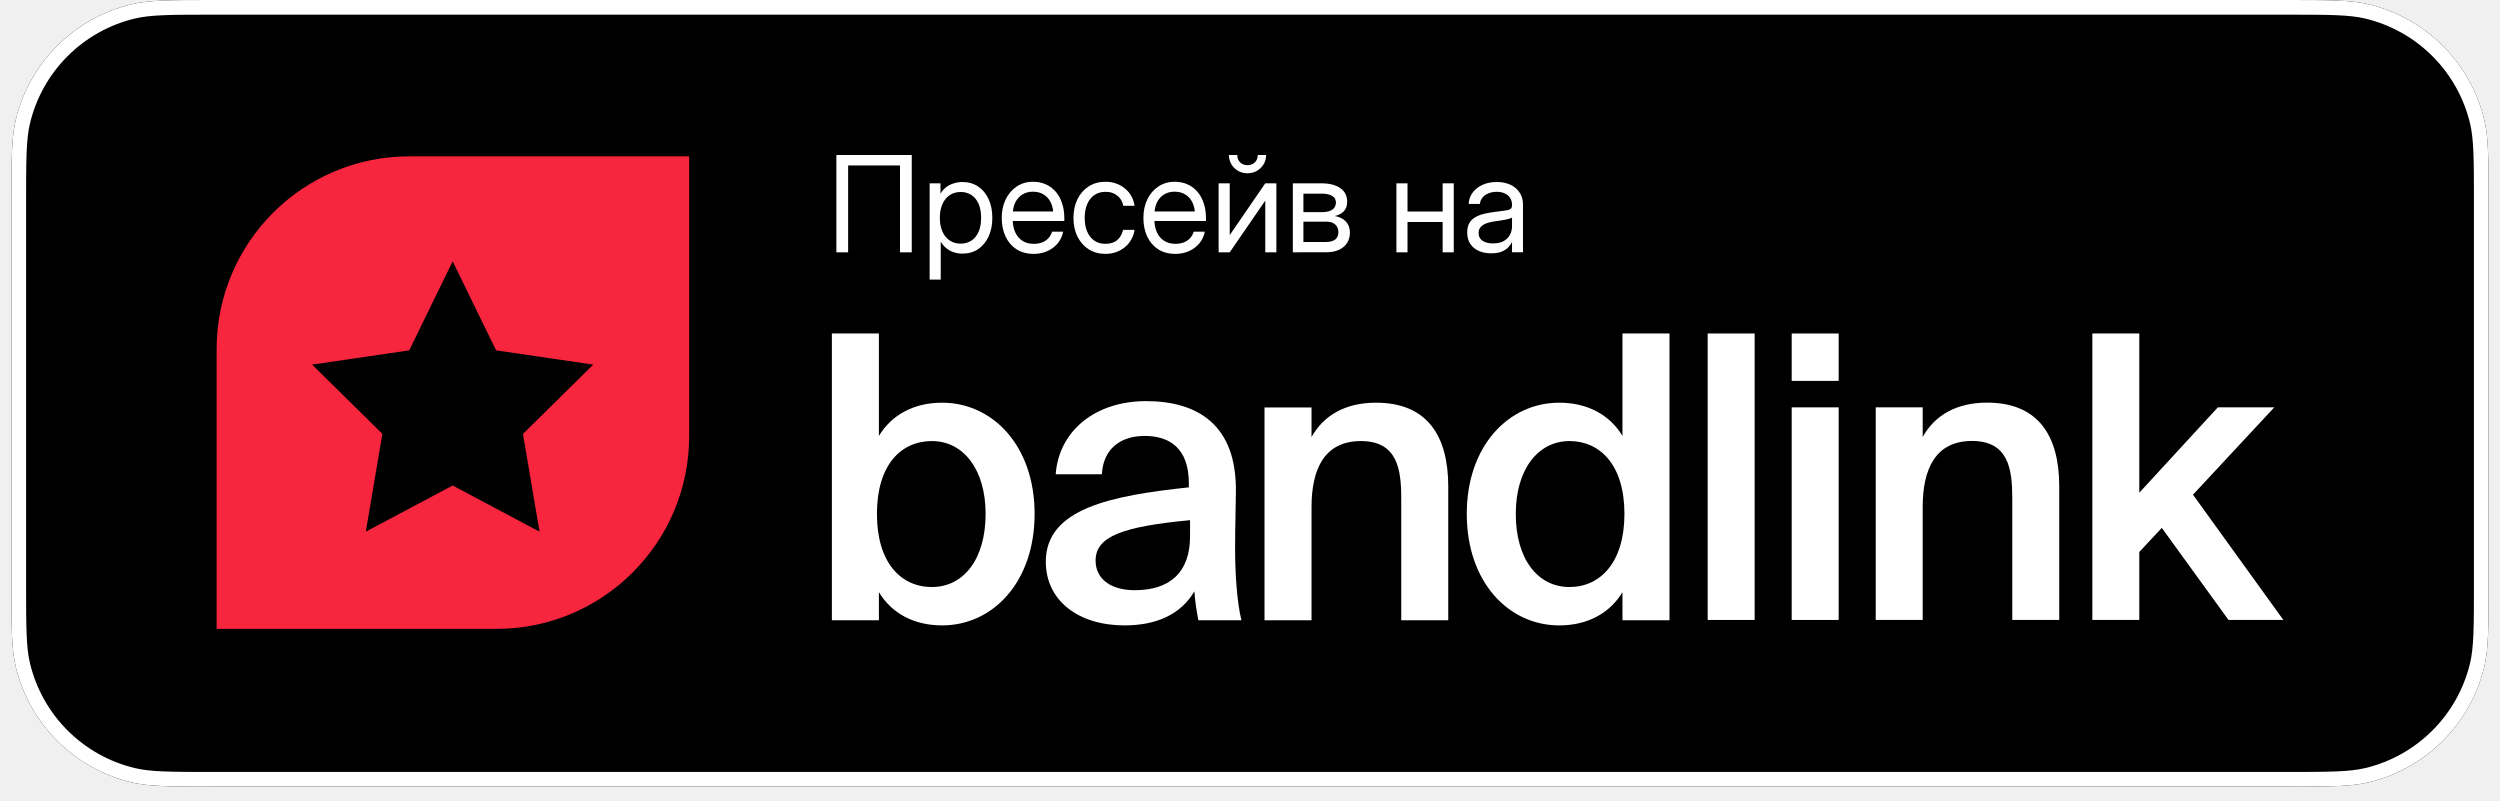
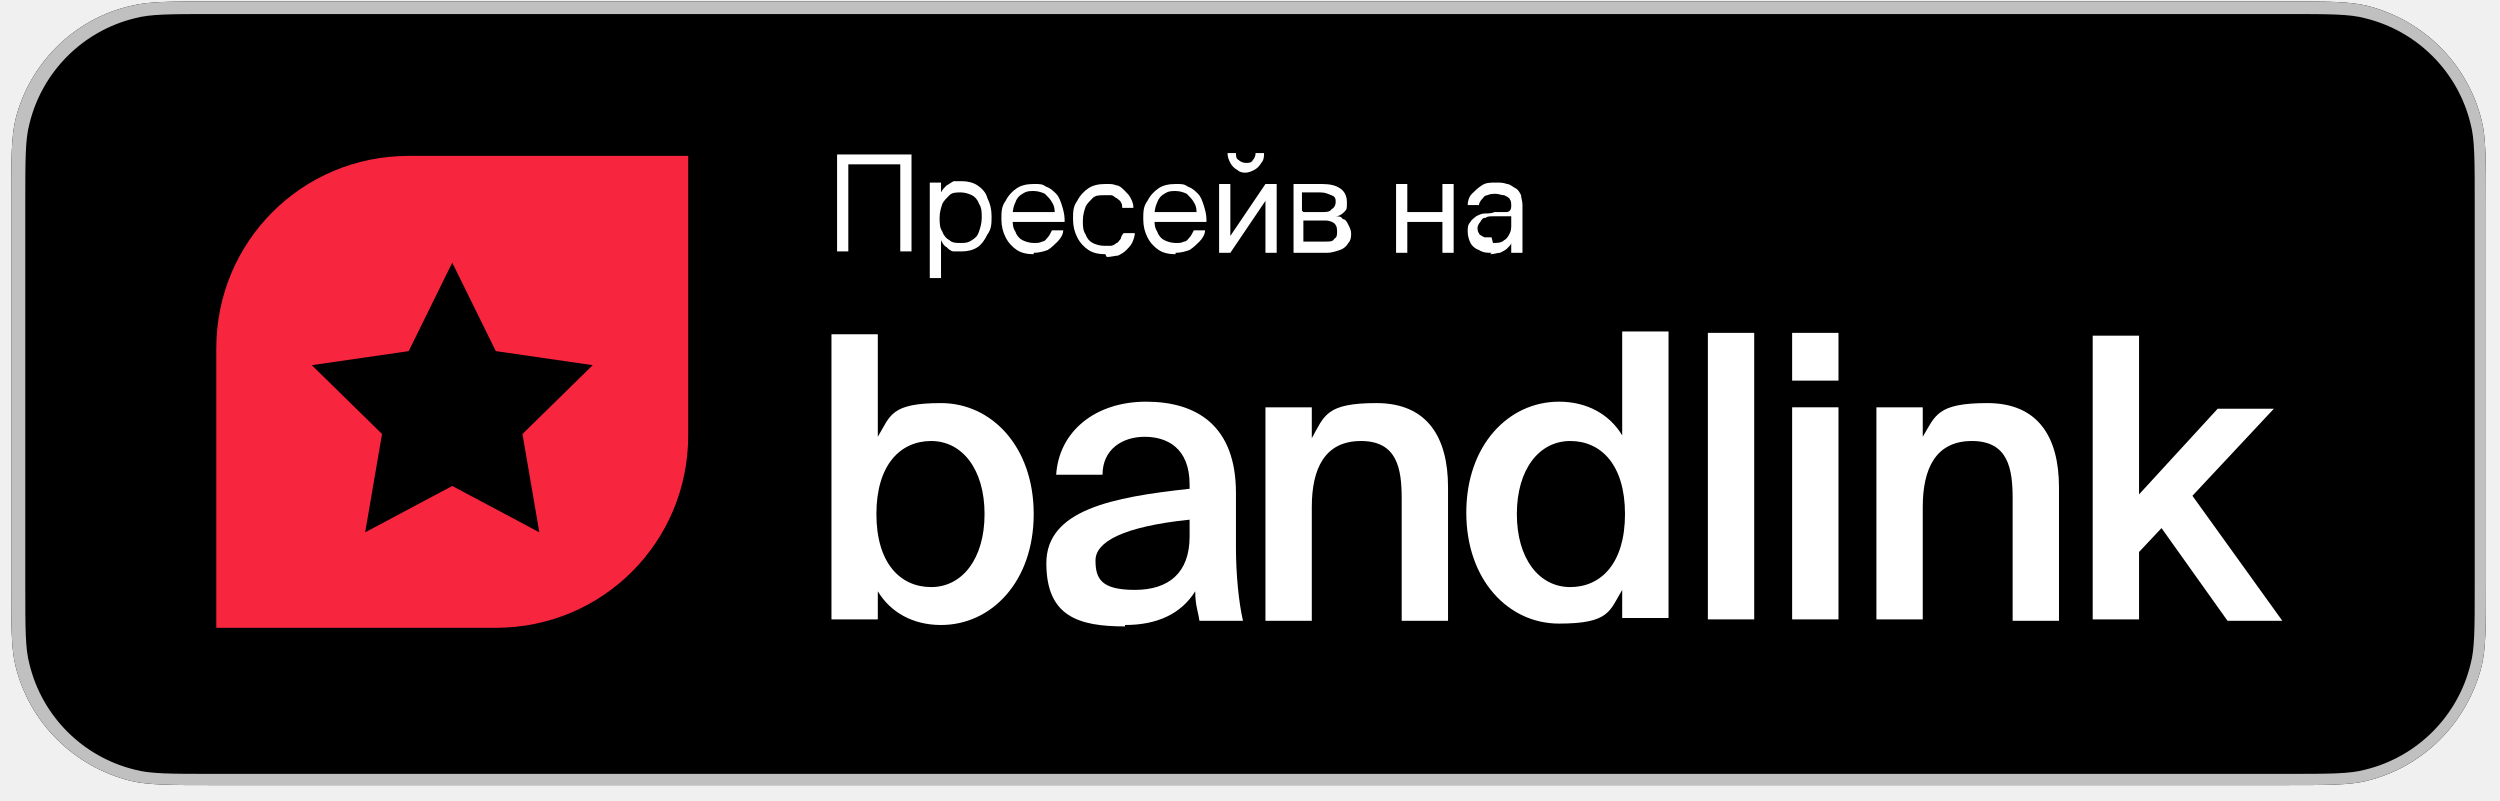
- <svg xmlns="http://www.w3.org/2000/svg" version="1.0" xml:space="preserve" width="178" height="57" viewBox="0 0 178 57" fill="none" id="svg19">
-   <defs id="defs19" />
-   <path fill-rule="evenodd" clip-rule="evenodd" d="M 1.122,8.533 C 0.814,9.814 0.814,11.367 0.814,14.472 v 27.065 c 0,3.105 0,4.657 0.308,5.938 0.977,4.07 4.155,7.248 8.226,8.226 1.281,0.308 2.834,0.308 5.938,0.308 H 162.716 c 3.104,0 4.657,0 5.938,-0.308 4.07,-0.977 7.248,-4.155 8.226,-8.226 0.307,-1.281 0.307,-2.833 0.307,-5.938 V 14.472 c 0,-3.105 0,-4.657 -0.307,-5.938 -0.978,-4.07 -4.156,-7.248 -8.226,-8.226 C 167.373,0 165.82,0 162.716,0 H 15.286 C 12.181,0 10.628,0 9.347,0.308 5.277,1.285 2.099,4.463 1.122,8.533 Z" fill="currentColor" id="path1-3" style="fill:#000000;fill-opacity:1" />
-   <path fill-rule="evenodd" clip-rule="evenodd" d="M162.716 1.044H15.286C12.121 1.044 10.722 1.051 9.591 1.322C5.903 2.208 3.022 5.088 2.137 8.777C1.865 9.908 1.858 11.307 1.858 14.472V41.536C1.858 44.701 1.865 46.1 2.137 47.231C3.022 50.92 5.903 53.8 9.591 54.685C10.722 54.957 12.121 54.964 15.286 54.964H162.716C165.881 54.964 167.279 54.957 168.41 54.685C172.099 53.8 174.979 50.92 175.865 47.231C176.136 46.1 176.144 44.701 176.144 41.536V14.472C176.144 11.307 176.136 9.908 175.865 8.777C174.979 5.088 172.099 2.208 168.41 1.322C167.279 1.051 165.881 1.044 162.716 1.044ZM1.122 8.533C0.814 9.814 0.814 11.367 0.814 14.472V41.536C0.814 44.641 0.814 46.193 1.122 47.475C2.099 51.545 5.277 54.723 9.348 55.7C10.629 56.008 12.181 56.008 15.286 56.008H162.716C165.82 56.008 167.373 56.008 168.654 55.7C172.724 54.723 175.902 51.545 176.88 47.475C177.187 46.193 177.187 44.641 177.187 41.536V14.472C177.187 11.367 177.187 9.814 176.88 8.533C175.902 4.463 172.724 1.285 168.654 0.308C167.373 0 165.82 0 162.716 0H15.286C12.181 0 10.629 0 9.348 0.308C5.277 1.285 2.099 4.463 1.122 8.533Z" fill="currentColor" id="path1" style="fill:#ffffff;fill-opacity:1" />
-   <path fill-rule="evenodd" clip-rule="evenodd" d="M29.143 11.132C21.566 11.132 15.424 17.274 15.424 24.85V44.775H35.349C42.926 44.775 49.068 38.633 49.068 31.056V11.132H29.143ZM27.226 30.892L26.044 37.856L32.23 34.568L38.416 37.856L37.235 30.892L42.239 25.96L35.323 24.945L32.23 18.609L29.137 24.945L22.221 25.96L27.226 30.892Z" fill="currentColor" id="path2" style="fill:#f8253e;fill-opacity:1" />
-   <path d="M124.93 23.744H121.586V44.14H124.93V23.744Z" fill="currentColor" id="path3" style="fill:#ffffff;fill-opacity:1" />
-   <path d="M127.569 23.744V27.119H130.913V23.744H127.569ZM127.569 29.004V44.14H130.913V29.004H127.569Z" fill="currentColor" id="path4" style="fill:#ffffff;fill-opacity:1" />
-   <path d="M136.896 29.004H133.552V44.14H136.896V36.094C136.896 33.365 137.823 31.396 140.408 31.396C142.993 31.396 143.274 33.393 143.274 35.447V44.14H146.618V34.631C146.618 31.03 145.129 28.667 141.476 28.667C139.34 28.667 137.767 29.539 136.896 31.114V29.004Z" fill="currentColor" id="path5" style="fill:#ffffff;fill-opacity:1" />
-   <path d="M148.975 23.744V44.14H152.318V39.301L153.92 37.585L158.669 44.14H162.574L156.14 35.222L161.928 29.004H157.91L152.318 35.081V23.744H148.975Z" fill="currentColor" id="path6" style="fill:#ffffff;fill-opacity:1" />
-   <path d="M62.438 36.586C62.438 33.094 64.154 31.404 66.349 31.404C68.6 31.404 70.175 33.432 70.175 36.586C70.175 39.825 68.6 41.796 66.349 41.796C64.154 41.796 62.438 40.078 62.438 36.586ZM59.23 23.744V44.162H62.578V42.162C63.479 43.655 65.054 44.528 67.08 44.528C70.681 44.528 73.664 41.458 73.664 36.586C73.664 31.742 70.681 28.672 67.08 28.672C65.054 28.672 63.479 29.545 62.578 31.038V23.744H59.23Z" fill="currentColor" id="path7" style="fill:#ffffff;fill-opacity:1" />
-   <path d="M84.731 38.191C84.731 40.782 83.267 42.022 80.792 42.022C79.103 42.022 78.006 41.233 78.006 39.909C78.006 38.191 79.948 37.487 84.731 37.037V38.191ZM80.06 44.528C82.311 44.528 84.055 43.768 85.04 42.106C85.124 43.148 85.209 43.514 85.321 44.162H88.388C88.079 42.895 87.938 40.895 87.938 38.98C87.938 37.6 87.994 35.797 87.994 35.065C88.079 30.221 85.237 28.56 81.608 28.56C77.95 28.56 75.39 30.7 75.165 33.77H78.456C78.541 31.939 79.807 31.038 81.495 31.038C83.183 31.038 84.646 31.826 84.646 34.417V34.699C79.132 35.291 74.461 36.192 74.461 39.994C74.461 42.754 76.768 44.528 80.06 44.528Z" fill="currentColor" id="path8" style="fill:#ffffff;fill-opacity:1" />
-   <path d="M93.381 29.01H90.033V44.162H93.381V36.107C93.381 33.376 94.309 31.404 96.898 31.404C99.486 31.404 99.768 33.404 99.768 35.459V44.162H103.116V34.643C103.116 31.038 101.625 28.672 97.967 28.672C95.829 28.672 94.253 29.545 93.381 31.122V29.01Z" fill="currentColor" id="path9" style="fill:#ffffff;fill-opacity:1" />
-   <path d="M115.52 31.038C114.619 29.545 113.044 28.672 111.018 28.672C107.417 28.672 104.434 31.742 104.434 36.586C104.434 41.458 107.417 44.528 111.018 44.528C113.044 44.528 114.619 43.655 115.52 42.162V44.162H118.868V23.744H115.52V31.038ZM115.66 36.586C115.66 40.078 113.916 41.796 111.749 41.796C109.499 41.796 107.923 39.825 107.923 36.586C107.923 33.432 109.499 31.404 111.749 31.404C113.916 31.404 115.66 33.094 115.66 36.586Z" fill="currentColor" id="path10" style="fill:#ffffff;fill-opacity:1" />
-   <path style="font-size:9.524px;font-family:Inter;-inkscape-font-specification:Inter;fill:#ffffff;stroke-width:0.794" d="m 64.916,11.035 v 6.929 h -0.837 v -6.185 h -3.692 v 6.185 h -0.837 v -6.929 z m 1.274,8.873 v -6.854 h 0.772 v 0.725 h 0.009 q 0.158,-0.274 0.4,-0.456 0.242,-0.181 0.539,-0.27 0.298,-0.093 0.614,-0.093 0.642,0 1.121,0.321 0.479,0.321 0.744,0.898 0.265,0.572 0.265,1.33 0,0.753 -0.265,1.33 -0.265,0.572 -0.744,0.898 -0.479,0.321 -1.121,0.321 -0.316,0 -0.6,-0.093 -0.284,-0.088 -0.521,-0.274 -0.237,-0.186 -0.414,-0.47 h -0.009 v 2.688 z m 2.214,-2.562 q 0.428,0 0.753,-0.209 0.326,-0.209 0.512,-0.618 0.186,-0.409 0.186,-1.009 0,-0.605 -0.186,-1.014 -0.186,-0.409 -0.512,-0.618 -0.326,-0.209 -0.753,-0.209 -0.456,0 -0.791,0.228 -0.335,0.228 -0.516,0.642 -0.181,0.414 -0.181,0.972 0,0.553 0.181,0.967 0.181,0.414 0.516,0.642 0.335,0.228 0.791,0.228 z m 5.199,0.73 q -0.721,0 -1.232,-0.33 -0.507,-0.33 -0.777,-0.907 -0.27,-0.581 -0.27,-1.321 0,-0.749 0.284,-1.33 0.284,-0.581 0.786,-0.911 0.502,-0.335 1.153,-0.335 0.512,0 0.921,0.186 0.414,0.186 0.707,0.53 0.293,0.344 0.446,0.818 0.158,0.47 0.158,1.042 v 0.219 h -4.036 v -0.679 h 3.595 l -0.339,0.237 q 0,-0.502 -0.181,-0.87 -0.177,-0.372 -0.502,-0.572 -0.326,-0.205 -0.767,-0.205 -0.437,0 -0.763,0.205 -0.321,0.2 -0.502,0.572 -0.177,0.367 -0.177,0.87 v 0.335 q 0,0.507 0.172,0.898 0.177,0.391 0.512,0.614 0.335,0.219 0.814,0.219 0.349,0 0.614,-0.107 0.265,-0.112 0.437,-0.307 0.177,-0.195 0.251,-0.451 h 0.791 q -0.093,0.47 -0.386,0.828 -0.293,0.353 -0.735,0.553 -0.437,0.2 -0.972,0.2 z m 5.106,0 q -0.679,0 -1.195,-0.326 -0.512,-0.33 -0.8,-0.907 -0.284,-0.577 -0.284,-1.325 0,-0.753 0.284,-1.335 0.288,-0.581 0.8,-0.911 0.516,-0.33 1.195,-0.33 0.419,0 0.772,0.13 0.358,0.126 0.628,0.358 0.274,0.228 0.446,0.539 0.172,0.312 0.223,0.684 h -0.8 q -0.042,-0.219 -0.144,-0.4 -0.102,-0.181 -0.265,-0.312 -0.158,-0.135 -0.372,-0.209 -0.214,-0.074 -0.488,-0.074 -0.46,0 -0.795,0.233 -0.33,0.228 -0.507,0.646 -0.177,0.419 -0.177,0.981 0,0.558 0.177,0.972 0.177,0.414 0.507,0.642 0.33,0.228 0.795,0.228 0.274,0 0.484,-0.07 0.209,-0.07 0.358,-0.2 0.153,-0.135 0.256,-0.316 0.102,-0.186 0.158,-0.409 h 0.814 q -0.051,0.363 -0.223,0.674 -0.172,0.312 -0.446,0.544 -0.274,0.233 -0.632,0.363 -0.353,0.13 -0.767,0.13 z m 4.98,0 q -0.721,0 -1.232,-0.33 -0.507,-0.33 -0.777,-0.907 -0.27,-0.581 -0.27,-1.321 0,-0.749 0.284,-1.33 0.284,-0.581 0.786,-0.911 0.502,-0.335 1.153,-0.335 0.512,0 0.921,0.186 0.414,0.186 0.707,0.53 0.293,0.344 0.446,0.818 0.158,0.47 0.158,1.042 V 15.736 H 81.829 v -0.679 h 3.595 l -0.339,0.237 q 0,-0.502 -0.181,-0.87 -0.177,-0.372 -0.502,-0.572 -0.326,-0.205 -0.767,-0.205 -0.437,0 -0.763,0.205 -0.321,0.2 -0.502,0.572 -0.177,0.367 -0.177,0.87 v 0.335 q 0,0.507 0.172,0.898 0.177,0.391 0.512,0.614 0.335,0.219 0.814,0.219 0.349,0 0.614,-0.107 0.265,-0.112 0.437,-0.307 0.177,-0.195 0.251,-0.451 h 0.791 q -0.093,0.47 -0.386,0.828 -0.293,0.353 -0.735,0.553 -0.437,0.2 -0.972,0.2 z m 7.189,-0.112 h -0.791 v -3.66 h -0.014 l -2.516,3.66 h -0.791 v -4.911 h 0.791 v 3.664 h 0.014 l 2.516,-3.664 h 0.791 z m -2.055,-5.627 q -0.372,0 -0.674,-0.172 -0.298,-0.177 -0.474,-0.47 -0.177,-0.298 -0.177,-0.66 h 0.595 q 0,0.321 0.205,0.525 0.205,0.2 0.525,0.2 0.321,0 0.525,-0.2 0.205,-0.205 0.205,-0.525 h 0.595 q 0,0.363 -0.177,0.66 -0.177,0.293 -0.479,0.47 -0.298,0.172 -0.67,0.172 z m 3.227,5.627 v -4.911 h 2.046 q 0.837,0 1.33,0.339 0.493,0.339 0.493,0.967 0,0.437 -0.242,0.688 -0.242,0.246 -0.642,0.335 0.274,0.042 0.521,0.181 0.246,0.135 0.4,0.386 0.158,0.246 0.158,0.623 0,0.414 -0.205,0.73 -0.2,0.312 -0.581,0.488 -0.377,0.172 -0.907,0.172 z m 0.753,-0.735 h 1.618 q 0.423,0 0.646,-0.177 0.228,-0.181 0.228,-0.507 0,-0.367 -0.228,-0.563 -0.223,-0.2 -0.646,-0.2 h -1.618 z m 0,-2.125 h 1.33 q 0.474,0 0.73,-0.177 0.256,-0.181 0.256,-0.512 0,-0.302 -0.265,-0.465 -0.265,-0.163 -0.758,-0.163 h -1.293 z m 10.091,-0.042 v 0.744 h -2.865 v -0.744 z m -2.679,-2.009 v 4.911 h -0.791 v -4.911 z m 3.292,0 v 4.911 h -0.791 v -4.911 z m 2.669,4.985 q -0.488,0 -0.874,-0.167 -0.386,-0.167 -0.614,-0.498 -0.223,-0.335 -0.223,-0.823 0,-0.423 0.163,-0.688 0.167,-0.265 0.442,-0.414 0.279,-0.153 0.628,-0.233 0.353,-0.079 0.721,-0.126 0.47,-0.065 0.739,-0.098 0.27,-0.033 0.381,-0.107 0.116,-0.074 0.116,-0.26 v -0.046 q 0,-0.27 -0.13,-0.474 -0.126,-0.209 -0.372,-0.326 -0.242,-0.121 -0.586,-0.121 -0.339,0 -0.605,0.116 -0.26,0.112 -0.419,0.307 -0.153,0.195 -0.172,0.442 h -0.804 q 0.023,-0.451 0.279,-0.8 0.256,-0.353 0.698,-0.558 0.442,-0.205 1.023,-0.205 0.428,0 0.772,0.116 0.349,0.116 0.591,0.33 0.246,0.214 0.377,0.512 0.13,0.298 0.13,0.66 v 3.385 h -0.781 v -0.698 h -0.019 q -0.088,0.177 -0.26,0.358 -0.172,0.177 -0.465,0.298 -0.288,0.116 -0.735,0.116 z m 0.112,-0.707 q 0.484,0 0.786,-0.172 0.302,-0.177 0.442,-0.456 0.14,-0.279 0.14,-0.6 v -0.614 q -0.046,0.042 -0.172,0.079 -0.121,0.037 -0.302,0.074 -0.177,0.033 -0.386,0.065 -0.205,0.033 -0.414,0.06 -0.284,0.037 -0.539,0.13 -0.251,0.088 -0.409,0.256 -0.158,0.163 -0.158,0.442 0,0.228 0.121,0.395 0.126,0.163 0.353,0.251 0.228,0.088 0.539,0.088 z" id="text1" aria-label="Пресейв на" />
-   <text xml:space="preserve" style="font-style:normal;font-variant:normal;font-weight:500;font-stretch:normal;font-size:9.524px;font-family:Inter;-inkscape-font-specification:'Inter Medium';fill:#ffffff;fill-opacity:1;stroke:#000000;stroke-width:0.794" x="60.368" y="-20.062" id="text1-4">
-     <tspan id="tspan1-3" x="60.368" y="-20.062" style="font-style:normal;font-variant:normal;font-weight:500;font-stretch:normal;font-family:Inter;-inkscape-font-specification:'Inter Medium';fill:#ffffff;fill-opacity:1;stroke:none;stroke-width:0.794">Пресейв на</tspan>
-   </text>
+ <svg xmlns="http://www.w3.org/2000/svg" version="1.1" viewBox="0 0 178 57">
+   <defs>
+     <style>
+       .cls-1, .cls-2 {
+         isolation: isolate;
+       }
+ 
+       .cls-3 {
+         fill: #f8253e;
+       }
+ 
+       .cls-3, .cls-4, .cls-5 {
+         fill-rule: evenodd;
+       }
+ 
+       .cls-3, .cls-4, .cls-5, .cls-6 {
+         stroke-width: 0px;
+       }
+ 
+       .cls-2 {
+         font-family: ArialMT, Arial;
+         font-size: 9.5px;
+       }
+ 
+       .cls-2, .cls-6 {
+         fill: #fff;
+       }
+ 
+       .cls-4 {
+         fill: #000;
+       }
+ 
+       .cls-5 {
+         fill: silver;
+       }
+     </style>
+   </defs>
+   <g id="svg19">
+     <path id="path1-3" class="cls-4" d="M1.1,8.5c-.3,1.3-.3,2.8-.3,5.9v27.1c0,3.1,0,4.7.3,5.9,1,4.1,4.2,7.2,8.2,8.2,1.3.3,2.8.3,5.9.3h147.4c3.1,0,4.7,0,5.9-.3,4.1-1,7.2-4.2,8.2-8.2.3-1.3.3-2.8.3-5.9V14.5c0-3.1,0-4.7-.3-5.9-1-4.1-4.2-7.2-8.2-8.2-1.3-.3-2.8-.3-5.9-.3H15.3c-3.1,0-4.7,0-5.9.3C5.3,1.3,2.1,4.5,1.1,8.5Z" />
+     <path id="path1" class="cls-5" d="M162.7,1H15.3c-3.2,0-4.6,0-5.7.3-3.7.9-6.6,3.8-7.5,7.5-.3,1.1-.3,2.5-.3,5.7v27.1c0,3.2,0,4.6.3,5.7.9,3.7,3.8,6.6,7.5,7.5,1.1.3,2.5.3,5.7.3h147.4c3.2,0,4.6,0,5.7-.3,3.7-.9,6.6-3.8,7.5-7.5.3-1.1.3-2.5.3-5.7V14.5c0-3.2,0-4.6-.3-5.7-.9-3.7-3.8-6.6-7.5-7.5-1.1-.3-2.5-.3-5.7-.3ZM1.1,8.5c-.3,1.3-.3,2.8-.3,5.9v27.1c0,3.1,0,4.7.3,5.9,1,4.1,4.2,7.2,8.2,8.2,1.3.3,2.8.3,5.9.3h147.4c3.1,0,4.7,0,5.9-.3,4.1-1,7.2-4.2,8.2-8.2.3-1.3.3-2.8.3-5.9V14.5c0-3.1,0-4.7-.3-5.9-1-4.1-4.2-7.2-8.2-8.2-1.3-.3-2.8-.3-5.9-.3H15.3c-3.1,0-4.7,0-5.9.3C5.3,1.3,2.1,4.5,1.1,8.5Z" />
+     <path id="path2" class="cls-3" d="M29.1,11.1c-7.6,0-13.7,6.1-13.7,13.7v19.9h19.9c7.6,0,13.7-6.1,13.7-13.7V11.1h-19.9ZM27.2,30.9l-1.2,7,6.2-3.3,6.2,3.3-1.2-7,5-4.9-6.9-1-3.1-6.3-3.1,6.3-6.9,1,5,4.9Z" />
+     <path id="path3" class="cls-6" d="M124.9,23.7h-3.3v20.4h3.3v-20.4Z" />
+     <path id="path4" class="cls-6" d="M127.6,23.7v3.4h3.3v-3.4h-3.3ZM127.6,29v15.1h3.3v-15.1h-3.3Z" />
+     <path id="path5" class="cls-6" d="M136.9,29h-3.3v15.1h3.3v-8c0-2.7.9-4.7,3.5-4.7s2.9,2,2.9,4.1v8.7h3.3v-9.5c0-3.6-1.5-6-5.1-6s-3.7.9-4.6,2.4v-2.1Z" />
+     <path id="path6" class="cls-6" d="M149,23.7v20.4h3.3v-4.8l1.6-1.7,4.7,6.6h3.9l-6.4-8.9,5.8-6.2h-4l-5.6,6.1v-11.3h-3.3Z" />
+     <path id="path7" class="cls-6" d="M62.4,36.6c0-3.5,1.7-5.2,3.9-5.2s3.8,2,3.8,5.2-1.6,5.2-3.8,5.2-3.9-1.7-3.9-5.2ZM59.2,23.7v20.4h3.3v-2c.9,1.5,2.5,2.4,4.5,2.4,3.6,0,6.6-3.1,6.6-7.9s-3-7.9-6.6-7.9-3.6.9-4.5,2.4v-7.3h-3.3Z" />
+     <path id="path8" class="cls-6" d="M84.7,38.2c0,2.6-1.5,3.8-3.9,3.8s-2.8-.8-2.8-2.1,1.9-2.4,6.7-2.9v1.2ZM80.1,44.5c2.3,0,4-.8,5-2.4,0,1,.2,1.4.3,2.1h3.1c-.3-1.3-.5-3.3-.5-5.2s0-3.2,0-3.9c0-4.8-2.8-6.5-6.4-6.5s-6.2,2.1-6.4,5.2h3.3c0-1.8,1.4-2.7,3-2.7s3.2.8,3.2,3.4v.3c-5.5.6-10.2,1.5-10.2,5.3s2.3,4.5,5.6,4.5Z" />
+     <path id="path9" class="cls-6" d="M93.4,29h-3.3v15.2h3.3v-8.1c0-2.7.9-4.7,3.5-4.7s2.9,2,2.9,4.1v8.7h3.3v-9.5c0-3.6-1.5-6-5.1-6s-3.7.9-4.6,2.5v-2.1Z" />
+     <path id="path10" class="cls-6" d="M115.5,31c-.9-1.5-2.5-2.4-4.5-2.4-3.6,0-6.6,3.1-6.6,7.9s3,7.9,6.6,7.9,3.6-.9,4.5-2.4v2h3.3v-20.4h-3.3v7.3ZM115.7,36.6c0,3.5-1.7,5.2-3.9,5.2s-3.8-2-3.8-5.2,1.6-5.2,3.8-5.2,3.9,1.7,3.9,5.2Z" />
+     <path id="text1" class="cls-6" d="M64.9,11v6.9h-.8v-6.2h-3.7v6.2h-.8v-6.9h5.4ZM66.2,19.9v-6.9h.8v.7h0c.1-.2.2-.3.4-.5.2-.1.3-.2.5-.3.2,0,.4,0,.6,0,.4,0,.8.1,1.1.3.3.2.6.5.7.9.2.4.3.8.3,1.3s0,.9-.3,1.3c-.2.4-.4.7-.7.9-.3.2-.7.3-1.1.3s-.4,0-.6,0c-.2,0-.4-.2-.5-.3-.2-.1-.3-.3-.4-.5h0v2.7h-.8ZM68.4,17.3c.3,0,.5,0,.8-.2s.4-.3.5-.6.2-.6.2-1,0-.7-.2-1c-.1-.3-.3-.5-.5-.6s-.5-.2-.8-.2-.6,0-.8.2c-.2.2-.4.4-.5.6-.1.3-.2.6-.2,1s0,.7.2,1c.1.3.3.5.5.6.2.2.5.2.8.2ZM73.6,18.1c-.5,0-.9-.1-1.2-.3-.3-.2-.6-.5-.8-.9-.2-.4-.3-.8-.3-1.3s0-.9.3-1.3c.2-.4.5-.7.8-.9.3-.2.7-.3,1.2-.3s.6,0,.9.2c.3.1.5.3.7.5.2.2.3.5.4.8.1.3.2.7.2,1v.2h-4v-.7h3.6l-.3.2c0-.3,0-.6-.2-.9-.1-.2-.3-.4-.5-.6-.2-.1-.5-.2-.8-.2s-.5,0-.8.2c-.2.1-.4.3-.5.6-.1.2-.2.5-.2.9v.3c0,.3,0,.6.2.9.1.3.3.5.5.6.2.1.5.2.8.2s.4,0,.6-.1c.2,0,.3-.2.4-.3.1-.1.2-.3.3-.5h.8c0,.3-.2.6-.4.8-.2.2-.4.4-.7.6-.3.1-.6.2-1,.2ZM78.7,18.1c-.5,0-.9-.1-1.2-.3-.3-.2-.6-.5-.8-.9-.2-.4-.3-.8-.3-1.3s0-.9.3-1.3c.2-.4.5-.7.8-.9.3-.2.7-.3,1.2-.3s.5,0,.8.1c.2,0,.4.2.6.4.2.2.3.3.4.5s.2.4.2.7h-.8c0-.1,0-.3-.1-.4,0-.1-.2-.2-.3-.3-.1,0-.2-.2-.4-.2-.1,0-.3,0-.5,0-.3,0-.6,0-.8.2-.2.2-.4.4-.5.6-.1.3-.2.6-.2,1s0,.7.2,1c.1.3.3.5.5.6s.5.2.8.2.3,0,.5,0c.1,0,.3-.1.4-.2.1,0,.2-.2.3-.3,0-.1.1-.3.2-.4h.8c0,.2-.1.5-.2.7s-.3.4-.4.5c-.2.2-.4.3-.6.4-.2,0-.5.1-.8.1ZM83.7,18.1c-.5,0-.9-.1-1.2-.3-.3-.2-.6-.5-.8-.9-.2-.4-.3-.8-.3-1.3s0-.9.3-1.3c.2-.4.5-.7.8-.9.3-.2.7-.3,1.2-.3s.6,0,.9.2c.3.1.5.3.7.5.2.2.3.5.4.8.1.3.2.7.2,1v.2h-4v-.7h3.6l-.3.2c0-.3,0-.6-.2-.9-.1-.2-.3-.4-.5-.6-.2-.1-.5-.2-.8-.2s-.5,0-.8.2c-.2.1-.4.3-.5.6-.1.2-.2.5-.2.9v.3c0,.3,0,.6.2.9.1.3.3.5.5.6.2.1.5.2.8.2s.4,0,.6-.1c.2,0,.3-.2.4-.3.1-.1.2-.3.3-.5h.8c0,.3-.2.6-.4.8-.2.2-.4.4-.7.6-.3.1-.6.2-1,.2ZM90.9,18h-.8v-3.7h0l-2.5,3.7h-.8v-4.9h.8v3.7h0l2.5-3.7h.8v4.9ZM88.8,12.3c-.2,0-.5,0-.7-.2-.2-.1-.4-.3-.5-.5-.1-.2-.2-.4-.2-.7h.6c0,.2,0,.4.2.5.1.1.3.2.5.2.2,0,.4,0,.5-.2.1-.1.2-.3.2-.5h.6c0,.2,0,.5-.2.7-.1.2-.3.4-.5.5-.2.1-.4.2-.7.2ZM92.1,18v-4.9h2c.6,0,1,.1,1.3.3.3.2.5.5.5,1s0,.5-.2.7c-.2.2-.4.3-.6.3.2,0,.4,0,.5.2.2,0,.3.2.4.4.1.2.2.4.2.6s0,.5-.2.7c-.1.2-.3.4-.6.5-.3.1-.6.2-.9.2h-2.4ZM92.8,17.2h1.6c.3,0,.5,0,.6-.2.2-.1.2-.3.2-.5,0-.2,0-.4-.2-.6-.1-.1-.4-.2-.6-.2h-1.6v1.4ZM92.8,15.1h1.3c.3,0,.6,0,.7-.2.2-.1.3-.3.3-.5,0-.2,0-.4-.3-.5s-.4-.2-.8-.2h-1.3v1.3ZM102.9,15.1v.7h-2.9v-.7h2.9ZM100.2,13.1v4.9h-.8v-4.9h.8ZM103.5,13.1v4.9h-.8v-4.9h.8ZM106.2,18c-.3,0-.6,0-.9-.2-.3-.1-.5-.3-.6-.5-.1-.2-.2-.5-.2-.8s0-.5.2-.7c.1-.2.3-.3.4-.4.2-.1.4-.2.6-.2.2,0,.5,0,.7-.1.3,0,.6,0,.7,0,.2,0,.3,0,.4-.1,0,0,.1-.1.1-.3h0c0-.2,0-.4-.1-.5,0-.1-.2-.2-.4-.3-.2,0-.4-.1-.6-.1-.2,0-.4,0-.6.1-.2,0-.3.2-.4.3-.1.1-.2.3-.2.4h-.8c0-.3.1-.6.3-.8.2-.2.4-.4.7-.6s.6-.2,1-.2.5,0,.8.1c.2,0,.4.2.6.3.2.1.3.3.4.5,0,.2.1.4.1.7v3.4h-.8v-.7h0c0,.1-.1.2-.3.4-.1.1-.3.2-.5.3-.2,0-.4.1-.7.1h0ZM106.3,17.3c.3,0,.6,0,.8-.2.2-.1.3-.3.4-.5s.1-.4.1-.6v-.6s0,0-.2,0c0,0-.2,0-.3,0-.1,0-.2,0-.4,0-.1,0-.3,0-.4,0-.2,0-.4,0-.5.1-.2,0-.3.1-.4.3-.1.1-.2.3-.2.4s0,.3.1.4c0,.1.2.2.4.3.2,0,.3,0,.5,0h0Z" />
+     <g id="text1-4" class="cls-1">
+       <text class="cls-2" transform="translate(60.4 -20.1)">
+         <tspan x="0" y="0">Пресейв на</tspan>
+       </text>
+     </g>
+   </g>
</svg>
